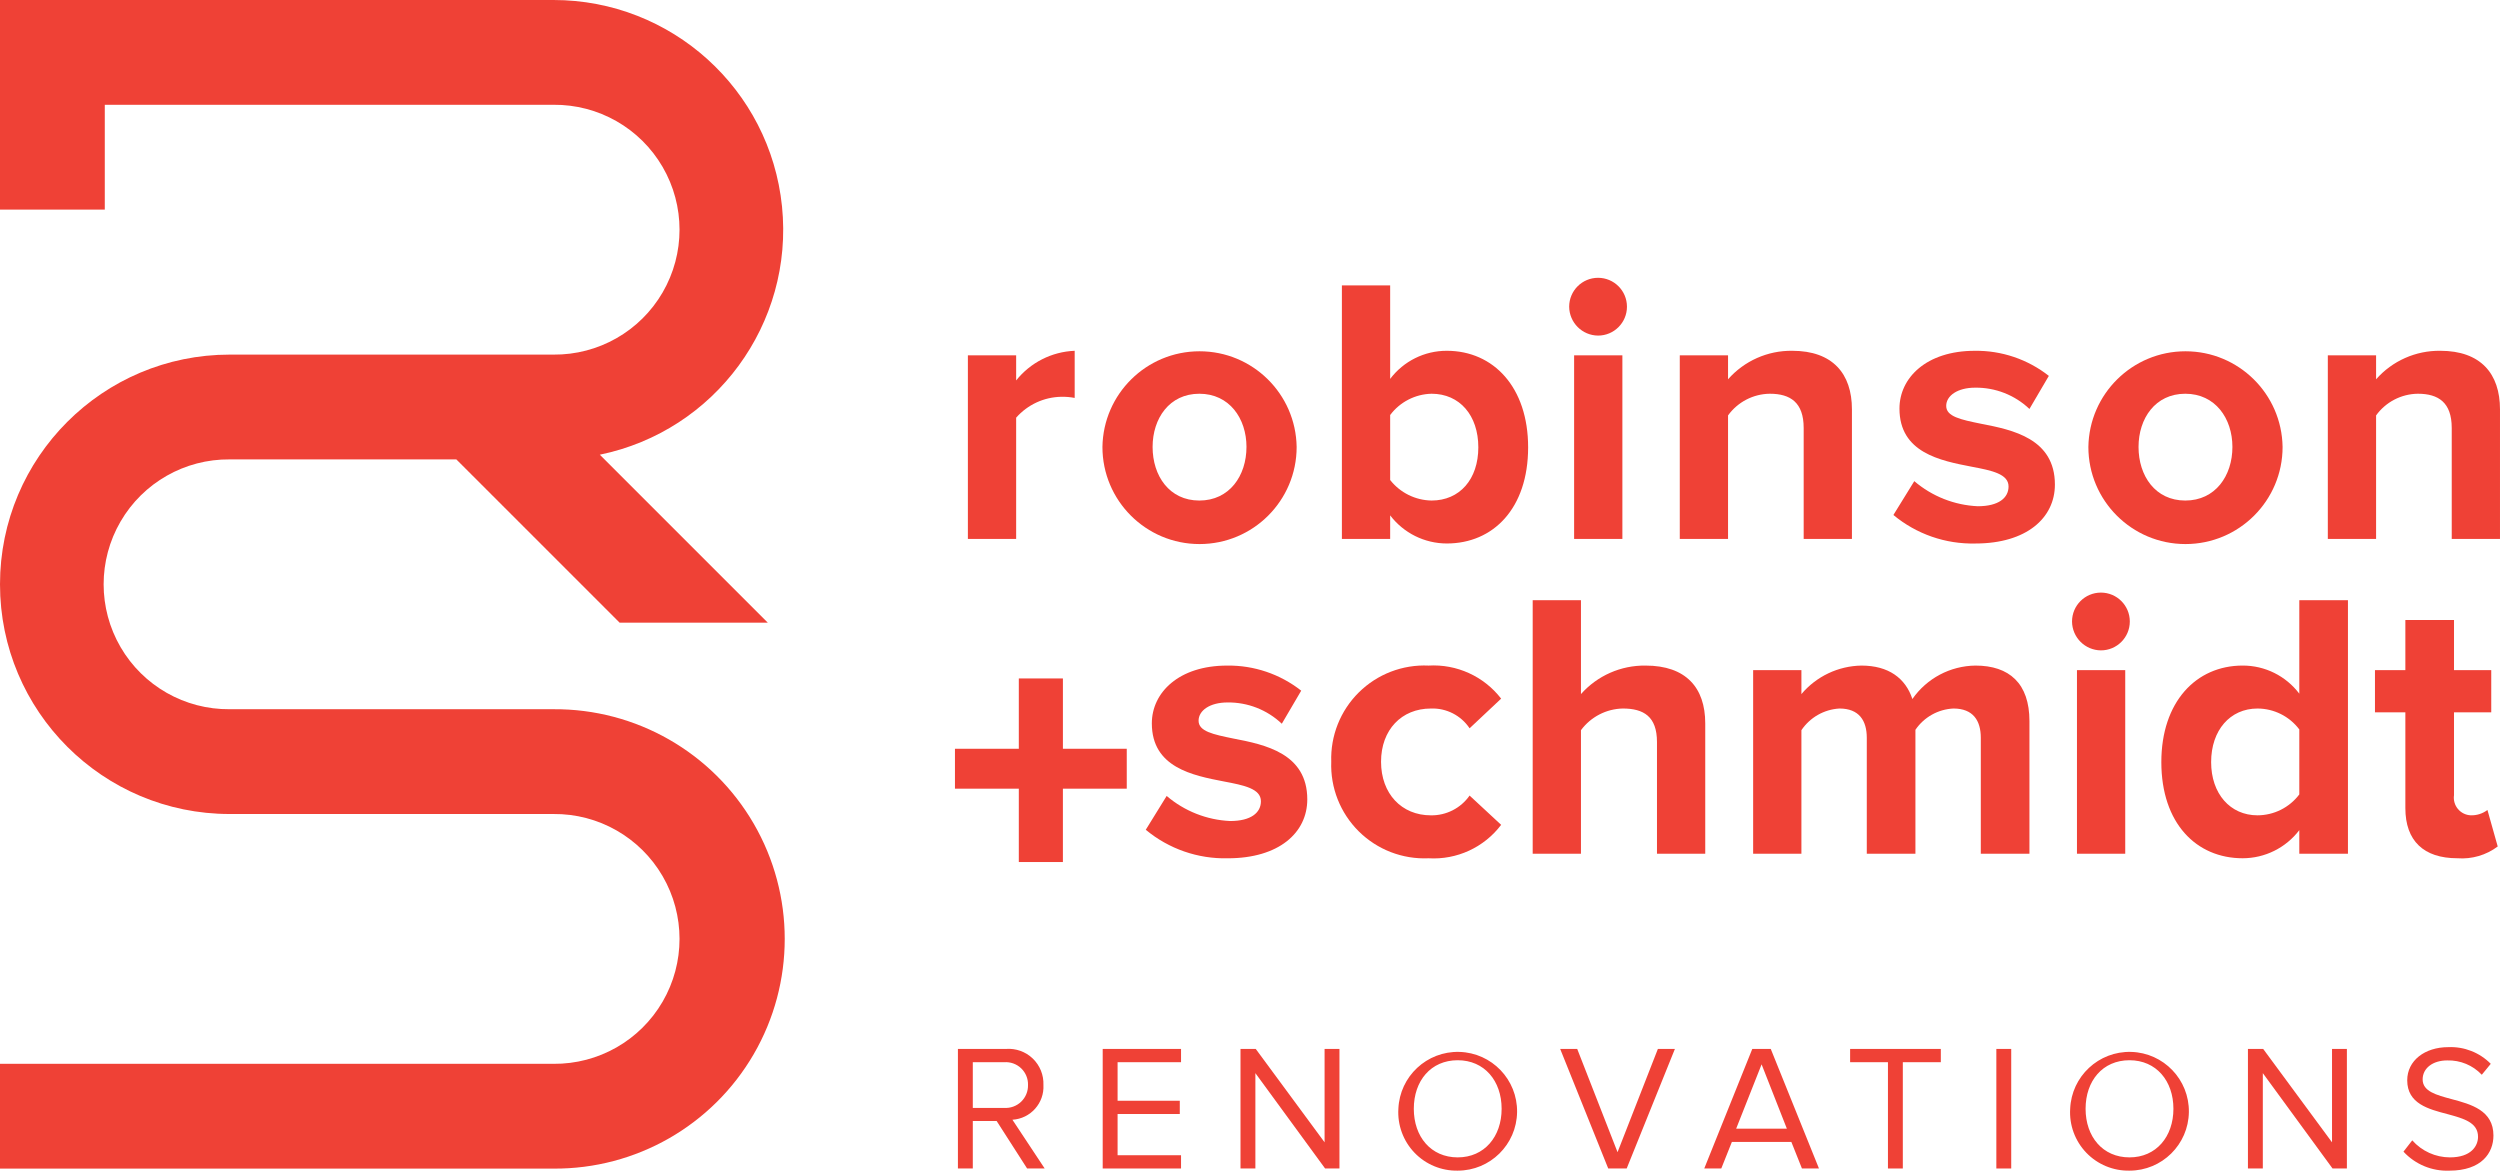
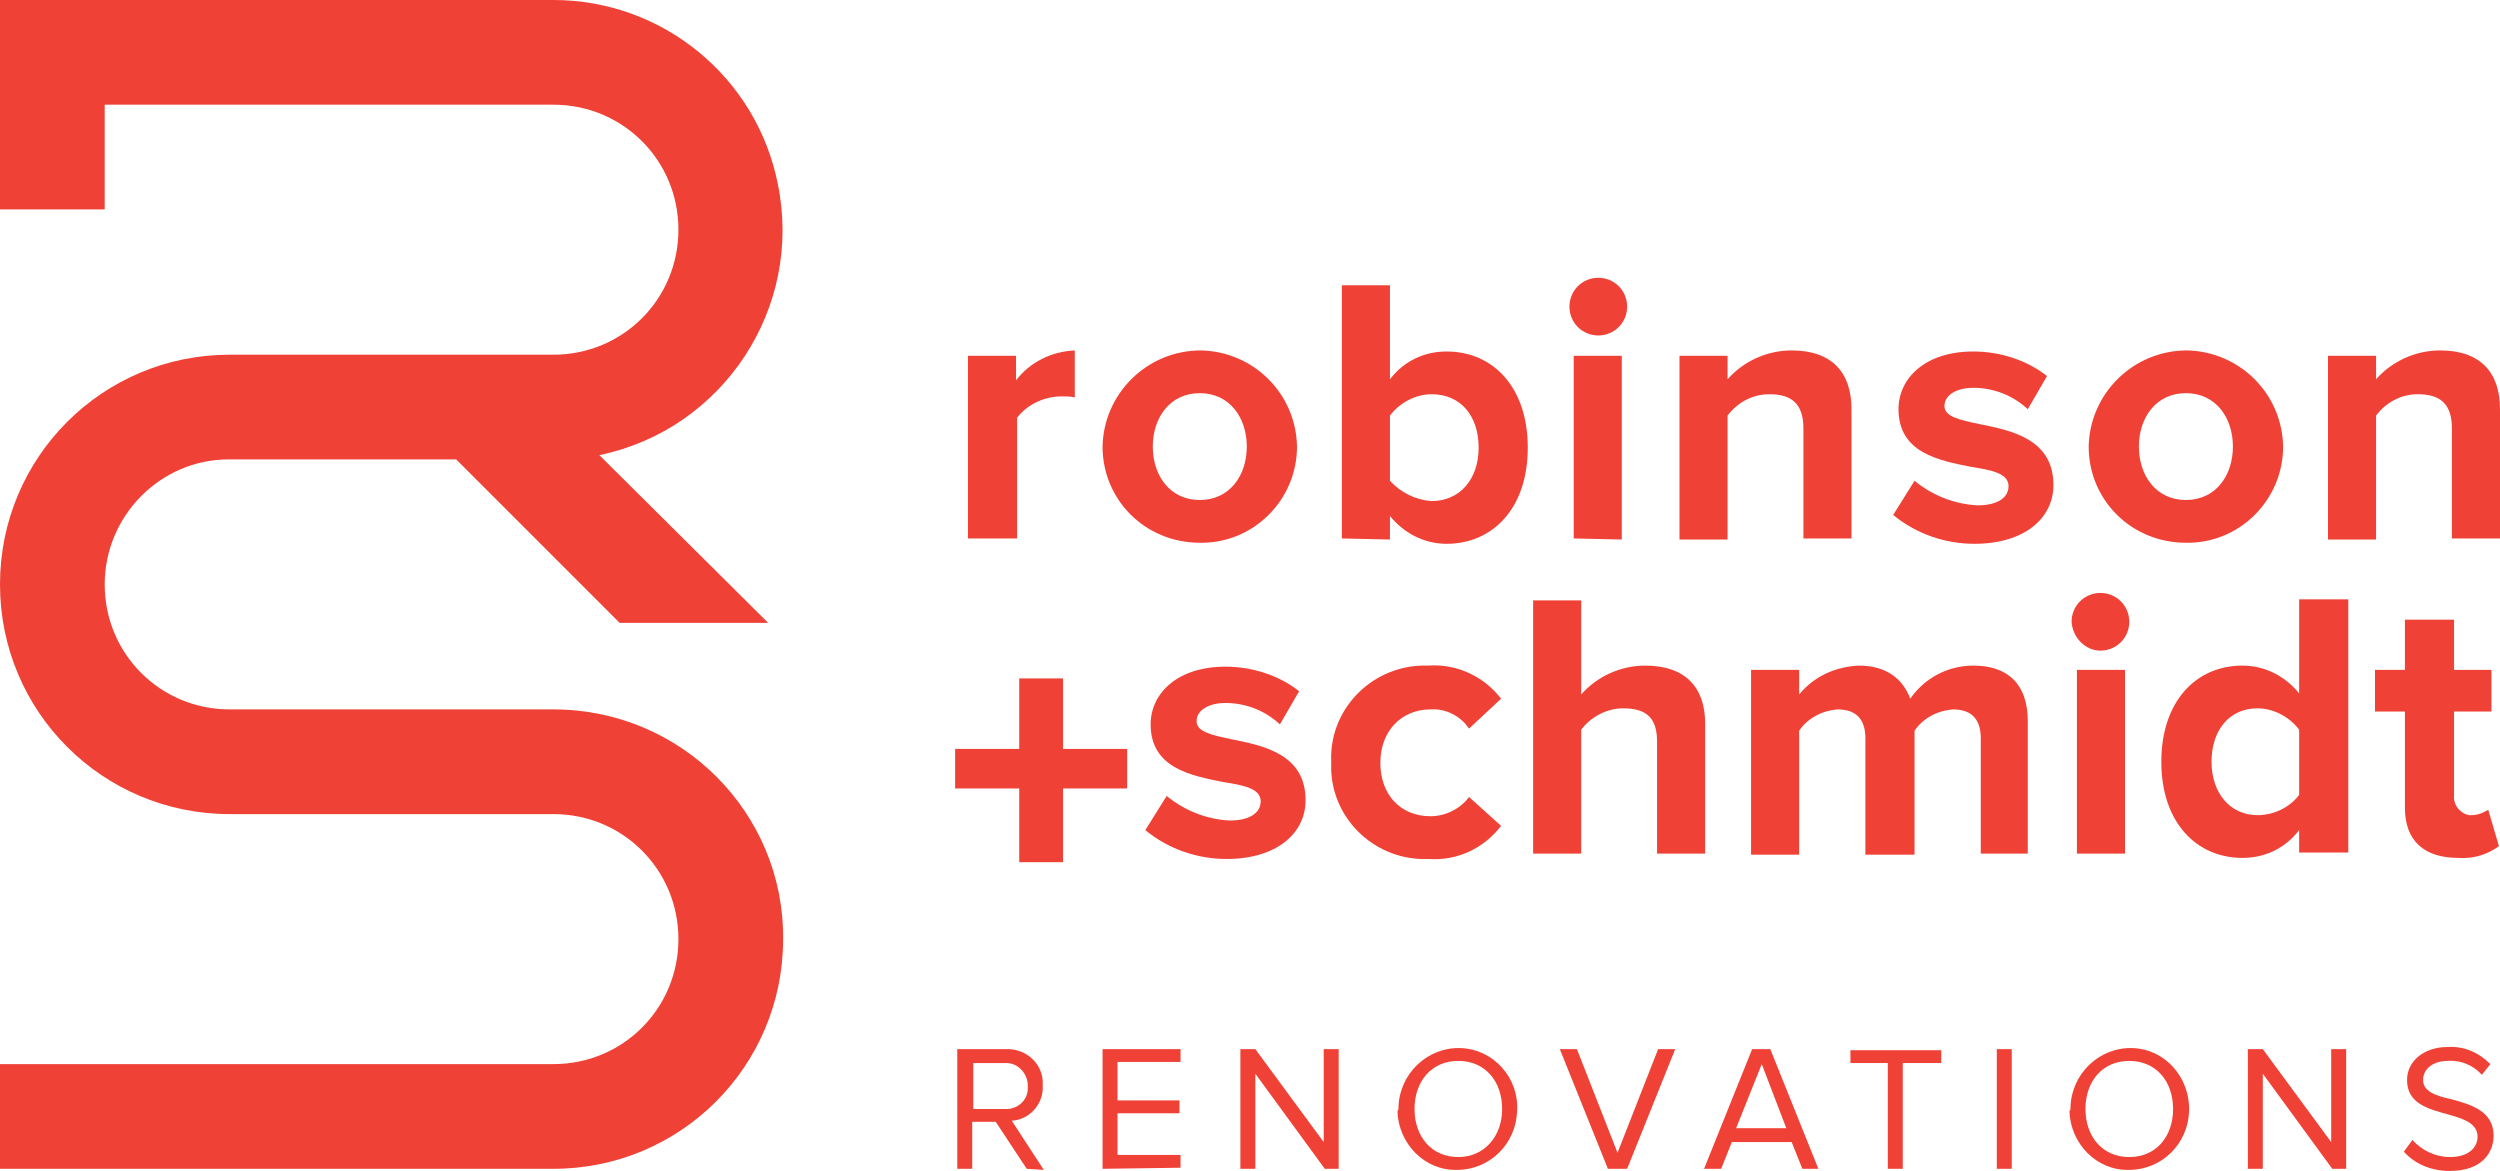
- <svg xmlns="http://www.w3.org/2000/svg" id="Layer_1" data-name="Layer 1" viewBox="0 0 234 109.572">
-   <defs>
-     <style>.cls-1{fill:#ef4136;}</style>
-   </defs>
-   <path class="cls-1" d="M51.804,66.383H21.5A11.692,11.692,0,1,1,21.5,43H42.713L57.997,58.283h13.87L56.143,42.56A21.501,21.501,0,0,0,51.804,0H0V19.617H9.808V9.808H51.804a11.692,11.692,0,1,1,0,23.383H21.5a21.5,21.5,0,0,0,0,43H51.804a11.692,11.692,0,1,1,0,23.383H0v9.808H51.804A21.5,21.5,0,1,0,51.804,66.383Z" />
-   <path class="cls-1" d="M90.594,50.443V33.261h4.518V35.609a7.384,7.384,0,0,1,5.478-2.775v4.411a6.008,6.008,0,0,0-1.245-.106,5.755,5.755,0,0,0-4.233,1.956V50.443H90.594Z" />
-   <path class="cls-1" d="M103.188,41.835a9.09,9.09,0,0,1,18.178,0A9.089,9.089,0,0,1,103.188,41.835Zm13.483,0c0-2.668-1.601-4.981-4.412-4.981s-4.376,2.313-4.376,4.981c0,2.704,1.565,5.016,4.376,5.016S116.67,44.538,116.67,41.835Z" />
-   <path class="cls-1" d="M125.601,50.443V26.715h4.518v8.751a6.616,6.616,0,0,1,5.301-2.632c4.375,0,7.613,3.415,7.613,9.036,0,5.727-3.273,9-7.613,9a6.669,6.669,0,0,1-5.301-2.632v2.206h-4.518Zm8.395-3.593c2.632,0,4.375-1.992,4.375-4.98s-1.743-5.016-4.375-5.016a4.984,4.984,0,0,0-3.877,1.992v6.083A5.027,5.027,0,0,0,133.996,46.85Z" />
-   <path class="cls-1" d="M146.875,28.707a2.704,2.704,0,1,1,2.704,2.704A2.725,2.725,0,0,1,146.875,28.707Zm0.462,21.736V33.261h4.518V50.443h-4.518Z" />
-   <path class="cls-1" d="M168.824,50.443V40.056c0-2.383-1.245-3.202-3.166-3.202a4.893,4.893,0,0,0-3.913,2.028V50.443h-4.518V33.261h4.518v2.241a7.865,7.865,0,0,1,6.011-2.668c3.771,0,5.585,2.134,5.585,5.479V50.443h-4.518Z" />
-   <path class="cls-1" d="M177.222,48.202l1.956-3.166a9.834,9.834,0,0,0,5.941,2.348c1.956,0,2.881-.783,2.881-1.85,0-1.174-1.565-1.494-3.451-1.85-2.953-.569-6.759-1.316-6.759-5.442,0-2.882,2.526-5.407,7.044-5.407a10.973,10.973,0,0,1,6.937,2.348l-1.815,3.095a7.247,7.247,0,0,0-5.087-1.992c-1.636,0-2.704.747-2.704,1.708,0,0.996,1.351,1.281,3.272,1.672,2.953,0.569,6.902,1.387,6.902,5.692,0,3.131-2.668,5.514-7.435,5.514A11.565,11.565,0,0,1,177.222,48.202Z" />
-   <path class="cls-1" d="M195.472,41.835a9.09,9.09,0,0,1,18.178,0A9.089,9.089,0,0,1,195.472,41.835Zm13.482,0c0-2.668-1.601-4.981-4.411-4.981s-4.376,2.313-4.376,4.981c0,2.704,1.565,5.016,4.376,5.016S208.954,44.538,208.954,41.835Z" />
-   <path class="cls-1" d="M229.482,50.443V40.056c0-2.383-1.246-3.202-3.167-3.202a4.894,4.894,0,0,0-3.913,2.028V50.443h-4.518V33.261h4.518v2.241a7.869,7.869,0,0,1,6.012-2.668c3.771,0,5.585,2.134,5.585,5.479V50.443h-4.518Z" />
-   <path class="cls-1" d="M99.487,73.82v6.866H95.361V73.82H89.384V70.085h5.977V63.503h4.127v6.581h5.976V73.82H99.487Z" />
-   <path class="cls-1" d="M107.244,77.666L109.2,74.5a9.835,9.835,0,0,0,5.941,2.348c1.957,0,2.881-.783,2.881-1.85,0-1.174-1.565-1.494-3.451-1.85-2.953-.569-6.759-1.316-6.759-5.442,0-2.882,2.526-5.407,7.044-5.407a10.973,10.973,0,0,1,6.937,2.348l-1.815,3.095a7.247,7.247,0,0,0-5.087-1.992c-1.636,0-2.704.747-2.704,1.708,0,0.996,1.352,1.281,3.273,1.672,2.953,0.569,6.902,1.387,6.902,5.692,0,3.131-2.668,5.514-7.436,5.514A11.566,11.566,0,0,1,107.244,77.666Z" />
-   <path class="cls-1" d="M124.605,71.298a8.716,8.716,0,0,1,9.107-9,7.994,7.994,0,0,1,6.795,3.095l-2.953,2.775a4.166,4.166,0,0,0-3.628-1.85c-2.739,0-4.66,1.992-4.66,4.981s1.921,5.016,4.66,5.016a4.336,4.336,0,0,0,3.628-1.85l2.953,2.74a7.919,7.919,0,0,1-6.795,3.13A8.724,8.724,0,0,1,124.605,71.298Z" />
-   <path class="cls-1" d="M155.093,79.907V69.448c0-2.384-1.245-3.131-3.202-3.131a5.006,5.006,0,0,0-3.913,2.028V79.907H143.46V56.179h4.518V64.966a7.952,7.952,0,0,1,6.048-2.668c3.771,0,5.585,2.063,5.585,5.407V79.907h-4.518Z" />
-   <path class="cls-1" d="M185.403,79.907v-10.85c0-1.601-.712-2.74-2.562-2.74a4.56,4.56,0,0,0-3.557,1.992V79.907H174.731v-10.85c0-1.601-.712-2.74-2.562-2.74a4.61,4.61,0,0,0-3.557,2.028V79.907h-4.518V62.725h4.518V64.966a7.513,7.513,0,0,1,5.62-2.668c2.526,0,4.127,1.174,4.767,3.131a7.292,7.292,0,0,1,5.906-3.131c3.166,0,5.051,1.672,5.051,5.194V79.907h-4.553Z" />
-   <path class="cls-1" d="M193.942,58.171a2.704,2.704,0,1,1,2.704,2.704A2.725,2.725,0,0,1,193.942,58.171Zm0.462,21.736V62.725h4.518V79.907h-4.518Z" />
-   <path class="cls-1" d="M215.215,79.907V77.701a6.669,6.669,0,0,1-5.301,2.632c-4.34,0-7.613-3.273-7.613-9,0-5.621,3.238-9.036,7.613-9.036a6.616,6.616,0,0,1,5.301,2.632V56.179h4.553V79.907h-4.553Zm0-5.549V68.275a4.915,4.915,0,0,0-3.913-1.957c-2.562,0-4.34,2.028-4.34,5.016,0,2.952,1.778,4.98,4.34,4.98A4.915,4.915,0,0,0,215.215,74.358Z" />
-   <path class="cls-1" d="M225.142,75.638v-8.965h-2.845V62.725h2.845V58.029h4.553v4.695h3.486v3.949h-3.486v7.755a1.651,1.651,0,0,0,1.565,1.885,2.464,2.464,0,0,0,1.565-.498l0.961,3.415a5.576,5.576,0,0,1-3.771,1.103C226.85,80.334,225.142,78.698,225.142,75.638Z" />
-   <path class="cls-1" d="M96.138,109.371l-2.852-4.446H91.054v4.446H89.661V98.18h4.497a3.259,3.259,0,0,1,3.507,3.372,3.092,3.092,0,0,1-2.903,3.255l3.02,4.564H96.138Zm0.084-7.818a2.079,2.079,0,0,0-2.231-2.13H91.054V103.7H93.99A2.093,2.093,0,0,0,96.221,101.553Z" />
-   <path class="cls-1" d="M103.213,109.371V98.18h7.332v1.242h-5.939V103.03h5.822v1.241h-5.822V108.13h5.939v1.241h-7.332Z" />
-   <path class="cls-1" d="M124.03,109.371l-6.526-8.926v8.926h-1.393V98.18h1.427l6.443,8.741V98.18h1.392v11.191H124.03Z" />
-   <path class="cls-1" d="M130.888,103.784a5.558,5.558,0,1,1,5.553,5.788A5.456,5.456,0,0,1,130.888,103.784Zm9.664,0c0-2.617-1.611-4.546-4.11-4.546-2.517,0-4.11,1.929-4.11,4.546,0,2.601,1.593,4.547,4.11,4.547C138.941,108.331,140.552,106.385,140.552,103.784Z" />
-   <path class="cls-1" d="M150.53,109.371L146.033,98.18h1.594l3.775,9.664,3.776-9.664h1.593l-4.513,11.191h-1.729Z" />
-   <path class="cls-1" d="M168.662,109.371l-0.99-2.483h-5.57l-0.99,2.483h-1.594L164.014,98.18h1.729l4.513,11.191h-1.593Zm-3.776-9.748-2.382,6.023h4.748Z" />
-   <path class="cls-1" d="M176.712,109.371V99.422h-3.541V98.18h8.49v1.242h-3.557v9.949H176.712Z" />
-   <path class="cls-1" d="M186.858,109.371V98.18H188.25v11.191h-1.392Z" />
-   <path class="cls-1" d="M193.768,103.784a5.558,5.558,0,1,1,5.553,5.788A5.456,5.456,0,0,1,193.768,103.784Zm9.664,0c0-2.617-1.611-4.546-4.111-4.546-2.516,0-4.11,1.929-4.11,4.546,0,2.601,1.594,4.547,4.11,4.547C201.822,108.331,203.432,106.385,203.432,103.784Z" />
-   <path class="cls-1" d="M218.326,109.371l-6.526-8.926v8.926h-1.393V98.18h1.427l6.443,8.741V98.18h1.392v11.191h-1.342Z" />
-   <path class="cls-1" d="M224.965,107.794l0.822-1.057a4.73,4.73,0,0,0,3.523,1.594c1.996,0,2.634-1.074,2.634-1.929,0-1.342-1.359-1.712-2.836-2.115-1.795-.47-3.792-0.973-3.792-3.17,0-1.845,1.644-3.104,3.842-3.104a5.265,5.265,0,0,1,3.977,1.56l-0.839,1.024a4.282,4.282,0,0,0-3.238-1.342c-1.342,0-2.299.722-2.299,1.779,0,1.124,1.291,1.46,2.718,1.845,1.828,0.486,3.909,1.056,3.909,3.406,0,1.627-1.107,3.288-4.128,3.288A5.541,5.541,0,0,1,224.965,107.794Z" />
+ <svg xmlns="http://www.w3.org/2000/svg" version="1.1" id="Layer_1" x="0px" y="0px" viewBox="0 0 234 109.6" style="enable-background:new 0 0 234 109.6;" xml:space="preserve">
+   <style type="text/css">
+ 	.st0{fill:#EF4136;}
+ </style>
+   <path class="st0" d="M51.8,66.4H21.5c-6.5,0-11.7-5.2-11.7-11.7C9.8,48.3,15,43,21.4,43c0,0,0,0,0.1,0h21.2L58,58.3h13.9L56.1,42.6  c11.6-2.4,19.1-13.8,16.7-25.4C70.8,7.2,62,0,51.8,0H0v19.6h9.8V9.8h42c6.5,0,11.7,5.2,11.7,11.7s-5.2,11.7-11.7,11.7c0,0,0,0-0.1,0  H21.5C9.6,33.2,0,42.8,0,54.7c0,11.9,9.6,21.5,21.5,21.5h30.3c6.5,0,11.7,5.2,11.7,11.7s-5.2,11.7-11.7,11.7c0,0,0,0-0.1,0H0v9.8  h51.8c11.9,0,21.5-9.6,21.5-21.5C73.4,76.1,63.8,66.4,51.8,66.4C51.9,66.4,51.8,66.4,51.8,66.4z" />
+   <path class="st0" d="M90.6,50.4V33.3h4.5v2.3c1.3-1.7,3.3-2.7,5.5-2.8v4.4c-0.4-0.1-0.8-0.1-1.2-0.1c-1.6,0-3.2,0.7-4.2,2v11.3H90.6  z" />
+   <path class="st0" d="M103.2,41.8c0.1-5,4.2-9,9.2-9c4.9,0.1,8.9,4,9,9c0,5-4.1,9.1-9.1,9C107.2,50.8,103.2,46.8,103.2,41.8z   M116.7,41.8c0-2.7-1.6-5-4.4-5s-4.4,2.3-4.4,5c0,2.7,1.6,5,4.4,5S116.7,44.5,116.7,41.8L116.7,41.8z" />
+   <path class="st0" d="M125.6,50.4V26.7h4.5v8.8c1.3-1.7,3.2-2.6,5.3-2.6c4.4,0,7.6,3.4,7.6,9c0,5.7-3.3,9-7.6,9c-2.1,0-4-1-5.3-2.6  v2.2L125.6,50.4L125.6,50.4z M134,46.9c2.6,0,4.4-2,4.4-5s-1.7-5-4.4-5c-1.5,0-3,0.8-3.9,2v6.1C131.1,46.1,132.5,46.8,134,46.9  L134,46.9z" />
+   <path class="st0" d="M146.9,28.7c0-1.5,1.2-2.7,2.7-2.7s2.7,1.2,2.7,2.7c0,1.5-1.2,2.7-2.7,2.7C148.1,31.4,146.9,30.2,146.9,28.7z   M147.3,50.4V33.3h4.5v17.2L147.3,50.4L147.3,50.4z" />
+   <path class="st0" d="M168.8,50.4V40.1c0-2.4-1.2-3.2-3.2-3.2c-1.6,0-3,0.8-3.9,2v11.6h-4.5V33.3h4.5v2.2c1.5-1.7,3.7-2.7,6-2.7  c3.8,0,5.6,2.1,5.6,5.5v12.1H168.8z" />
+   <path class="st0" d="M177.2,48.2l2-3.2c1.7,1.4,3.8,2.2,5.9,2.3c2,0,2.9-0.8,2.9-1.8c0-1.2-1.6-1.5-3.5-1.8c-3-0.6-6.8-1.3-6.8-5.4  c0-2.9,2.5-5.4,7-5.4c2.5,0,5,0.8,6.9,2.3l-1.8,3.1c-1.4-1.3-3.2-2-5.1-2c-1.6,0-2.7,0.7-2.7,1.7c0,1,1.4,1.3,3.3,1.7  c3,0.6,6.9,1.4,6.9,5.7c0,3.1-2.7,5.5-7.4,5.5C182.1,50.9,179.4,50,177.2,48.2z" />
+   <path class="st0" d="M195.5,41.8c0.1-5,4.2-9,9.2-9c4.9,0.1,8.9,4,9,9c0,5-4.1,9.1-9.1,9C199.5,50.8,195.5,46.8,195.5,41.8z   M209,41.8c0-2.7-1.6-5-4.4-5s-4.4,2.3-4.4,5c0,2.7,1.6,5,4.4,5S209,44.5,209,41.8z" />
+   <path class="st0" d="M229.5,50.4V40.1c0-2.4-1.2-3.2-3.2-3.2c-1.6,0-3,0.8-3.9,2v11.6h-4.5V33.3h4.5v2.2c1.5-1.7,3.7-2.7,6-2.7  c3.8,0,5.6,2.1,5.6,5.5v12.1H229.5z" />
+   <path class="st0" d="M99.5,73.8v6.9h-4.1v-6.9h-6v-3.7h6v-6.6h4.1v6.6h6v3.7H99.5z" />
+   <path class="st0" d="M107.2,77.7l2-3.2c1.7,1.4,3.8,2.2,5.9,2.3c2,0,2.9-0.8,2.9-1.8c0-1.2-1.6-1.5-3.5-1.8c-3-0.6-6.8-1.3-6.8-5.4  c0-2.9,2.5-5.4,7-5.4c2.5,0,5,0.8,6.9,2.3l-1.8,3.1c-1.4-1.3-3.2-2-5.1-2c-1.6,0-2.7,0.7-2.7,1.7c0,1,1.4,1.3,3.3,1.7  c3,0.6,6.9,1.4,6.9,5.7c0,3.1-2.7,5.5-7.4,5.5C112.1,80.4,109.4,79.5,107.2,77.7z" />
+   <path class="st0" d="M124.6,71.3c-0.2-4.8,3.6-8.8,8.4-9c0.2,0,0.5,0,0.7,0c2.6-0.2,5.2,1,6.8,3.1l-3,2.8c-0.8-1.2-2.2-1.9-3.6-1.8  c-2.7,0-4.7,2-4.7,5s1.9,5,4.7,5c1.4,0,2.8-0.7,3.6-1.8l3,2.7c-1.6,2.1-4.1,3.3-6.8,3.1c-4.8,0.2-8.9-3.5-9.1-8.3  C124.6,71.8,124.6,71.5,124.6,71.3z" />
+   <path class="st0" d="M155.1,79.9V69.4c0-2.4-1.2-3.1-3.2-3.1c-1.5,0-3,0.8-3.9,2v11.6h-4.5V56.2h4.5V65c1.5-1.7,3.7-2.7,6-2.7  c3.8,0,5.6,2.1,5.6,5.4v12.2H155.1L155.1,79.9z" />
+   <path class="st0" d="M185.4,79.9V69.1c0-1.6-0.7-2.7-2.6-2.7c-1.4,0.1-2.8,0.8-3.6,2v11.6h-4.6V69.1c0-1.6-0.7-2.7-2.6-2.7  c-1.4,0.1-2.8,0.8-3.6,2v11.6h-4.5V62.7h4.5V65c1.4-1.7,3.4-2.6,5.6-2.7c2.5,0,4.1,1.2,4.8,3.1c1.3-1.9,3.5-3.1,5.9-3.1  c3.2,0,5.1,1.7,5.1,5.2v12.4H185.4L185.4,79.9z" />
+   <path class="st0" d="M193.9,58.2c0-1.5,1.2-2.7,2.7-2.7c1.5,0,2.7,1.2,2.7,2.7c0,1.5-1.2,2.7-2.7,2.7  C195.2,60.9,194,59.7,193.9,58.2z M194.4,79.9V62.7h4.5v17.2C198.9,79.9,194.4,79.9,194.4,79.9z" />
+   <path class="st0" d="M215.2,79.9v-2.2c-1.3,1.7-3.2,2.6-5.3,2.6c-4.3,0-7.6-3.3-7.6-9c0-5.6,3.2-9,7.6-9c2.1,0,4,1,5.3,2.6v-8.8h4.6  v23.7H215.2z M215.2,74.4v-6.1c-0.9-1.2-2.4-2-3.9-2c-2.6,0-4.3,2-4.3,5c0,3,1.8,5,4.3,5C212.8,76.3,214.3,75.6,215.2,74.4z" />
+   <path class="st0" d="M225.1,75.6v-9h-2.8v-3.9h2.8V58h4.6v4.7h3.5v3.9h-3.5v7.8c-0.1,0.9,0.5,1.7,1.4,1.9c0.1,0,0.1,0,0.2,0  c0.6,0,1.1-0.2,1.6-0.5l1,3.4c-1.1,0.8-2.4,1.2-3.8,1.1C226.9,80.3,225.1,78.7,225.1,75.6z" />
+   <path class="st0" d="M96.1,109.4l-2.9-4.4h-2.2v4.4h-1.4V98.2h4.5c1.8-0.1,3.4,1.2,3.5,3c0,0.1,0,0.2,0,0.4c0.1,1.7-1.2,3.2-2.9,3.3  l3,4.6L96.1,109.4L96.1,109.4z M96.2,101.6c0-1.1-0.9-2.1-2-2.1c-0.1,0-0.1,0-0.2,0h-2.9v4.3H94c1.2,0.1,2.2-0.8,2.2-1.9  C96.2,101.7,96.2,101.6,96.2,101.6L96.2,101.6z" />
+   <path class="st0" d="M103.2,109.4V98.2h7.3v1.2h-5.9v3.6h5.8v1.2h-5.8v3.9h5.9v1.2L103.2,109.4L103.2,109.4z" />
+   <path class="st0" d="M124,109.4l-6.5-8.9v8.9h-1.4V98.2h1.4l6.4,8.7v-8.7h1.4v11.2L124,109.4L124,109.4z" />
+   <path class="st0" d="M130.9,103.6c0.1-3.1,2.7-5.6,5.8-5.5c3.1,0.1,5.5,2.8,5.3,5.9c-0.1,3.1-2.6,5.5-5.6,5.5  c-3,0.1-5.5-2.4-5.6-5.5C130.9,103.9,130.9,103.8,130.9,103.6z M140.6,103.8c0-2.6-1.6-4.5-4.1-4.5c-2.5,0-4.1,1.9-4.1,4.5  c0,2.6,1.6,4.5,4.1,4.5C138.9,108.3,140.6,106.4,140.6,103.8z" />
+   <path class="st0" d="M150.5,109.4L146,98.2h1.6l3.8,9.7l3.8-9.7h1.6l-4.5,11.2L150.5,109.4L150.5,109.4z" />
+   <path class="st0" d="M168.7,109.4l-1-2.5h-5.6l-1,2.5h-1.6l4.5-11.2h1.7l4.5,11.2L168.7,109.4L168.7,109.4z M164.9,99.6l-2.4,6h4.7  L164.9,99.6z" />
+   <path class="st0" d="M176.7,109.4v-9.9h-3.5v-1.2h8.5v1.2h-3.6v9.9L176.7,109.4L176.7,109.4z" />
+   <path class="st0" d="M186.9,109.4V98.2h1.4v11.2L186.9,109.4L186.9,109.4z" />
+   <path class="st0" d="M193.8,103.6c0.1-3.1,2.7-5.6,5.8-5.5c3.1,0.1,5.4,2.8,5.3,5.9c-0.1,3.1-2.6,5.5-5.6,5.5  c-3,0.1-5.5-2.4-5.6-5.5C193.8,103.9,193.8,103.8,193.8,103.6z M203.4,103.8c0-2.6-1.6-4.5-4.1-4.5c-2.5,0-4.1,1.9-4.1,4.5  c0,2.6,1.6,4.5,4.1,4.5C201.8,108.3,203.4,106.4,203.4,103.8L203.4,103.8z" />
+   <path class="st0" d="M218.3,109.4l-6.5-8.9v8.9h-1.4V98.2h1.4l6.4,8.7v-8.7h1.4v11.2L218.3,109.4L218.3,109.4z" />
+   <path class="st0" d="M225,107.8l0.8-1.1c0.9,1,2.2,1.6,3.5,1.6c2,0,2.6-1.1,2.6-1.9c0-1.3-1.4-1.7-2.8-2.1c-1.8-0.5-3.8-1-3.8-3.2  c0-1.8,1.6-3.1,3.8-3.1c1.5-0.1,2.9,0.5,4,1.6l-0.8,1c-0.8-0.9-2-1.4-3.2-1.3c-1.3,0-2.3,0.7-2.3,1.8c0,1.1,1.3,1.5,2.7,1.8  c1.8,0.5,3.9,1.1,3.9,3.4c0,1.6-1.1,3.3-4.1,3.3C227.6,109.6,226.1,109,225,107.8z" />
</svg>
